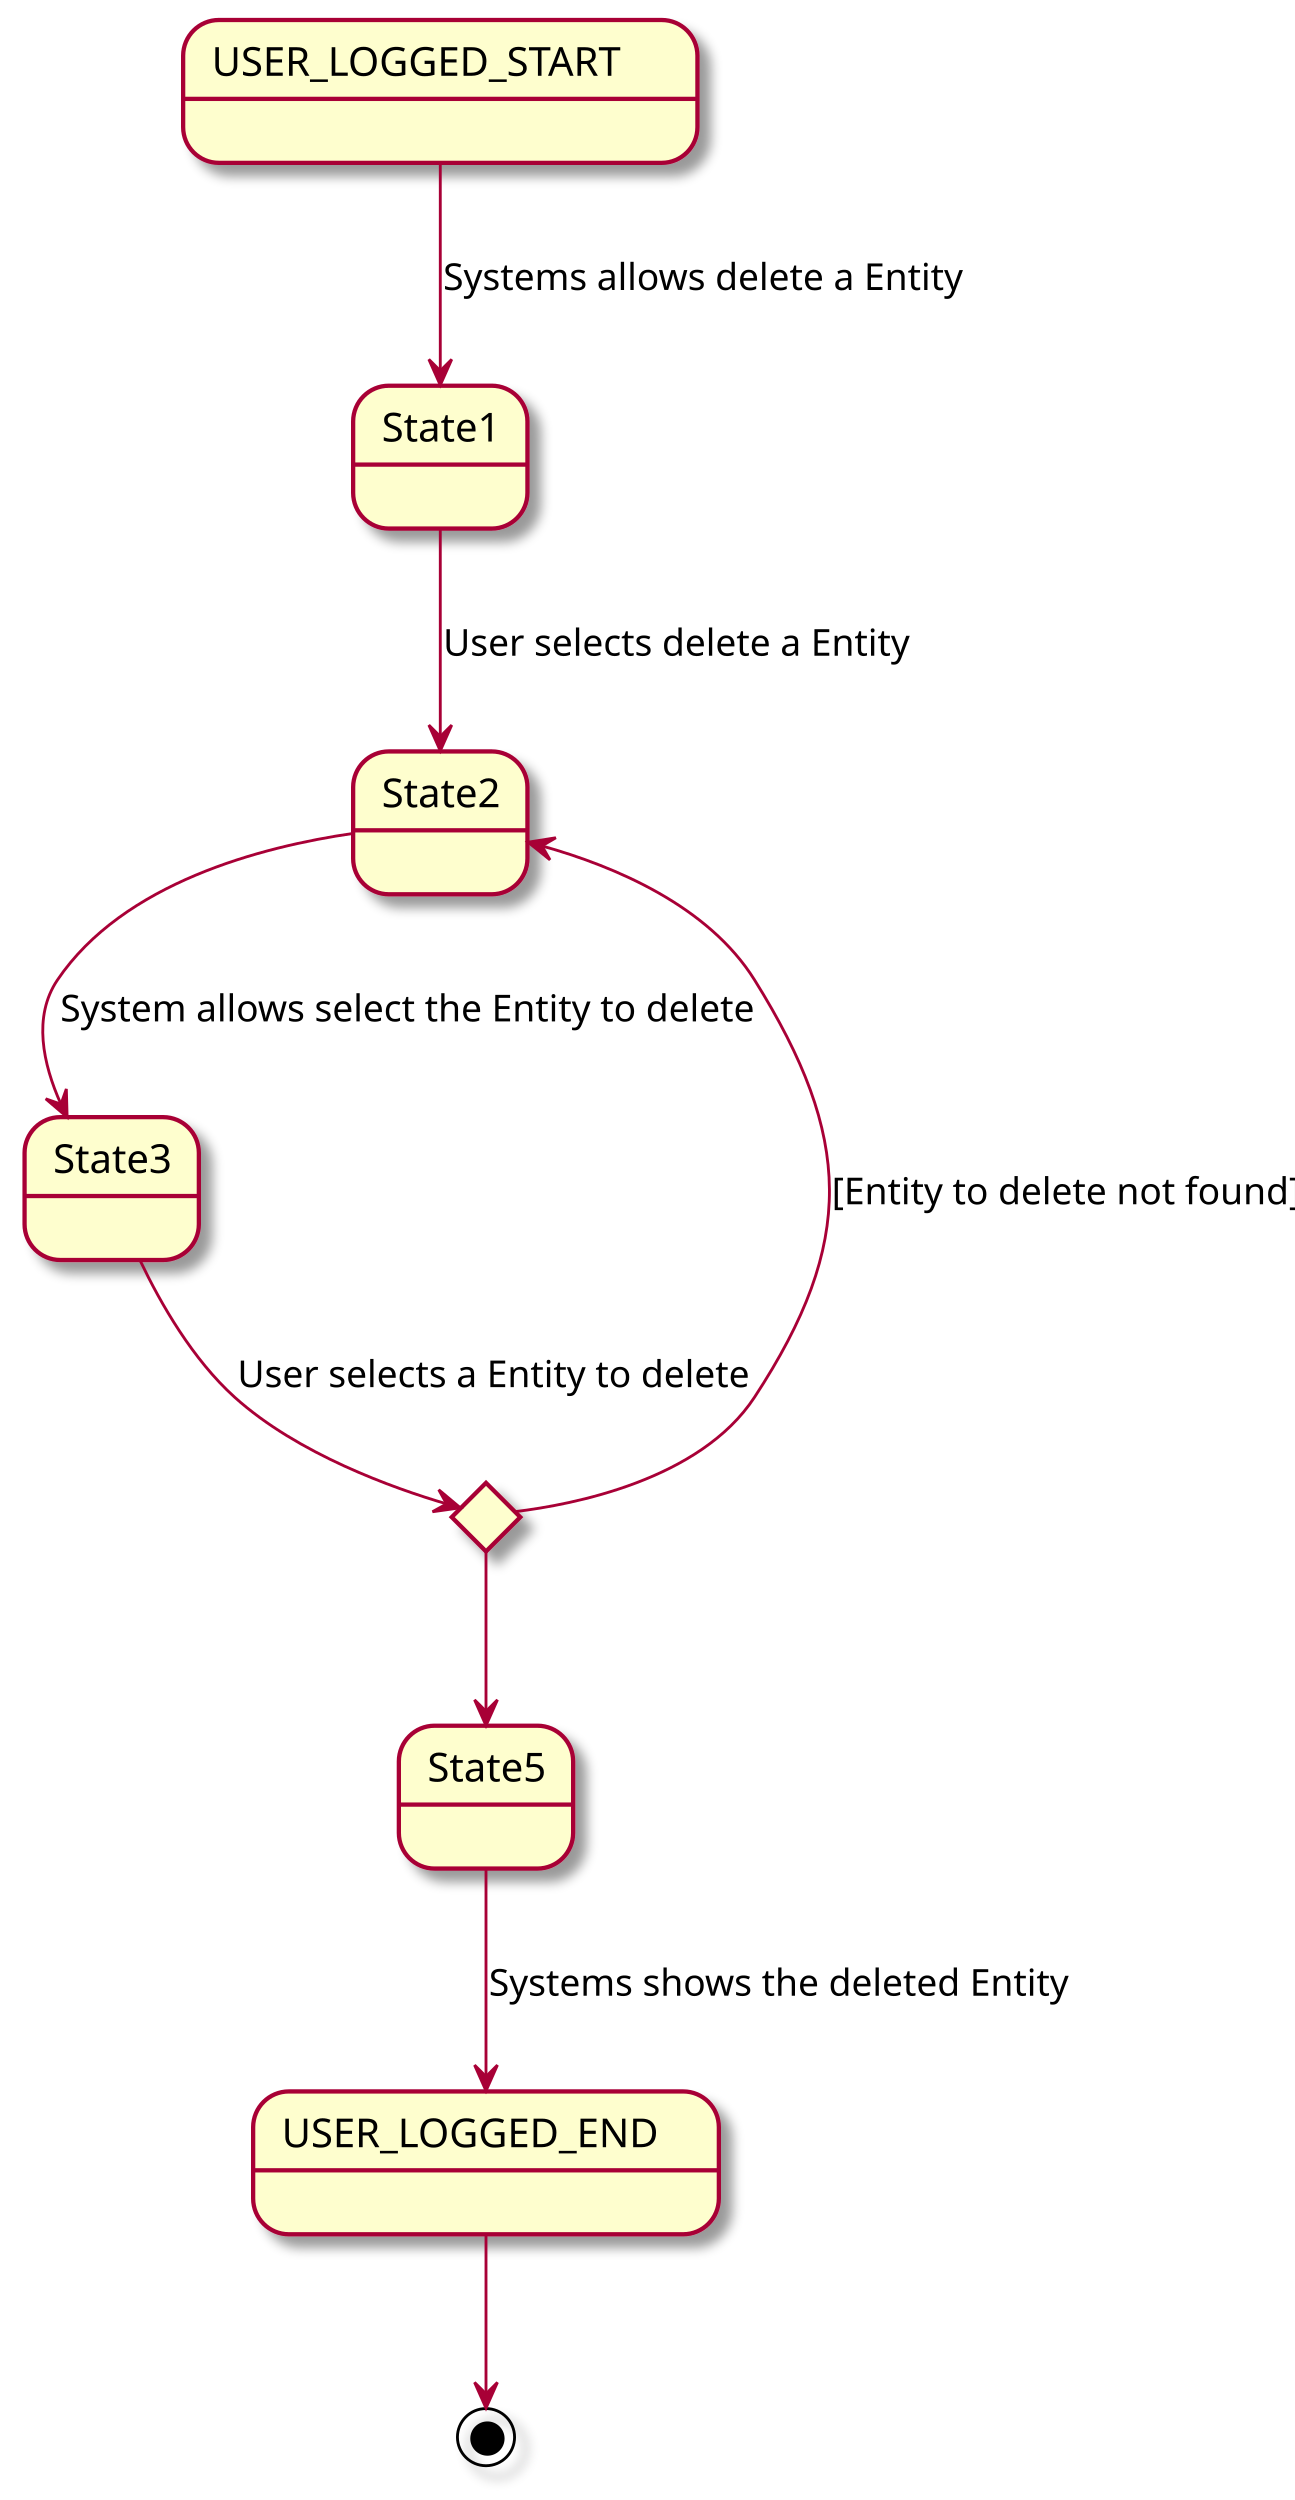
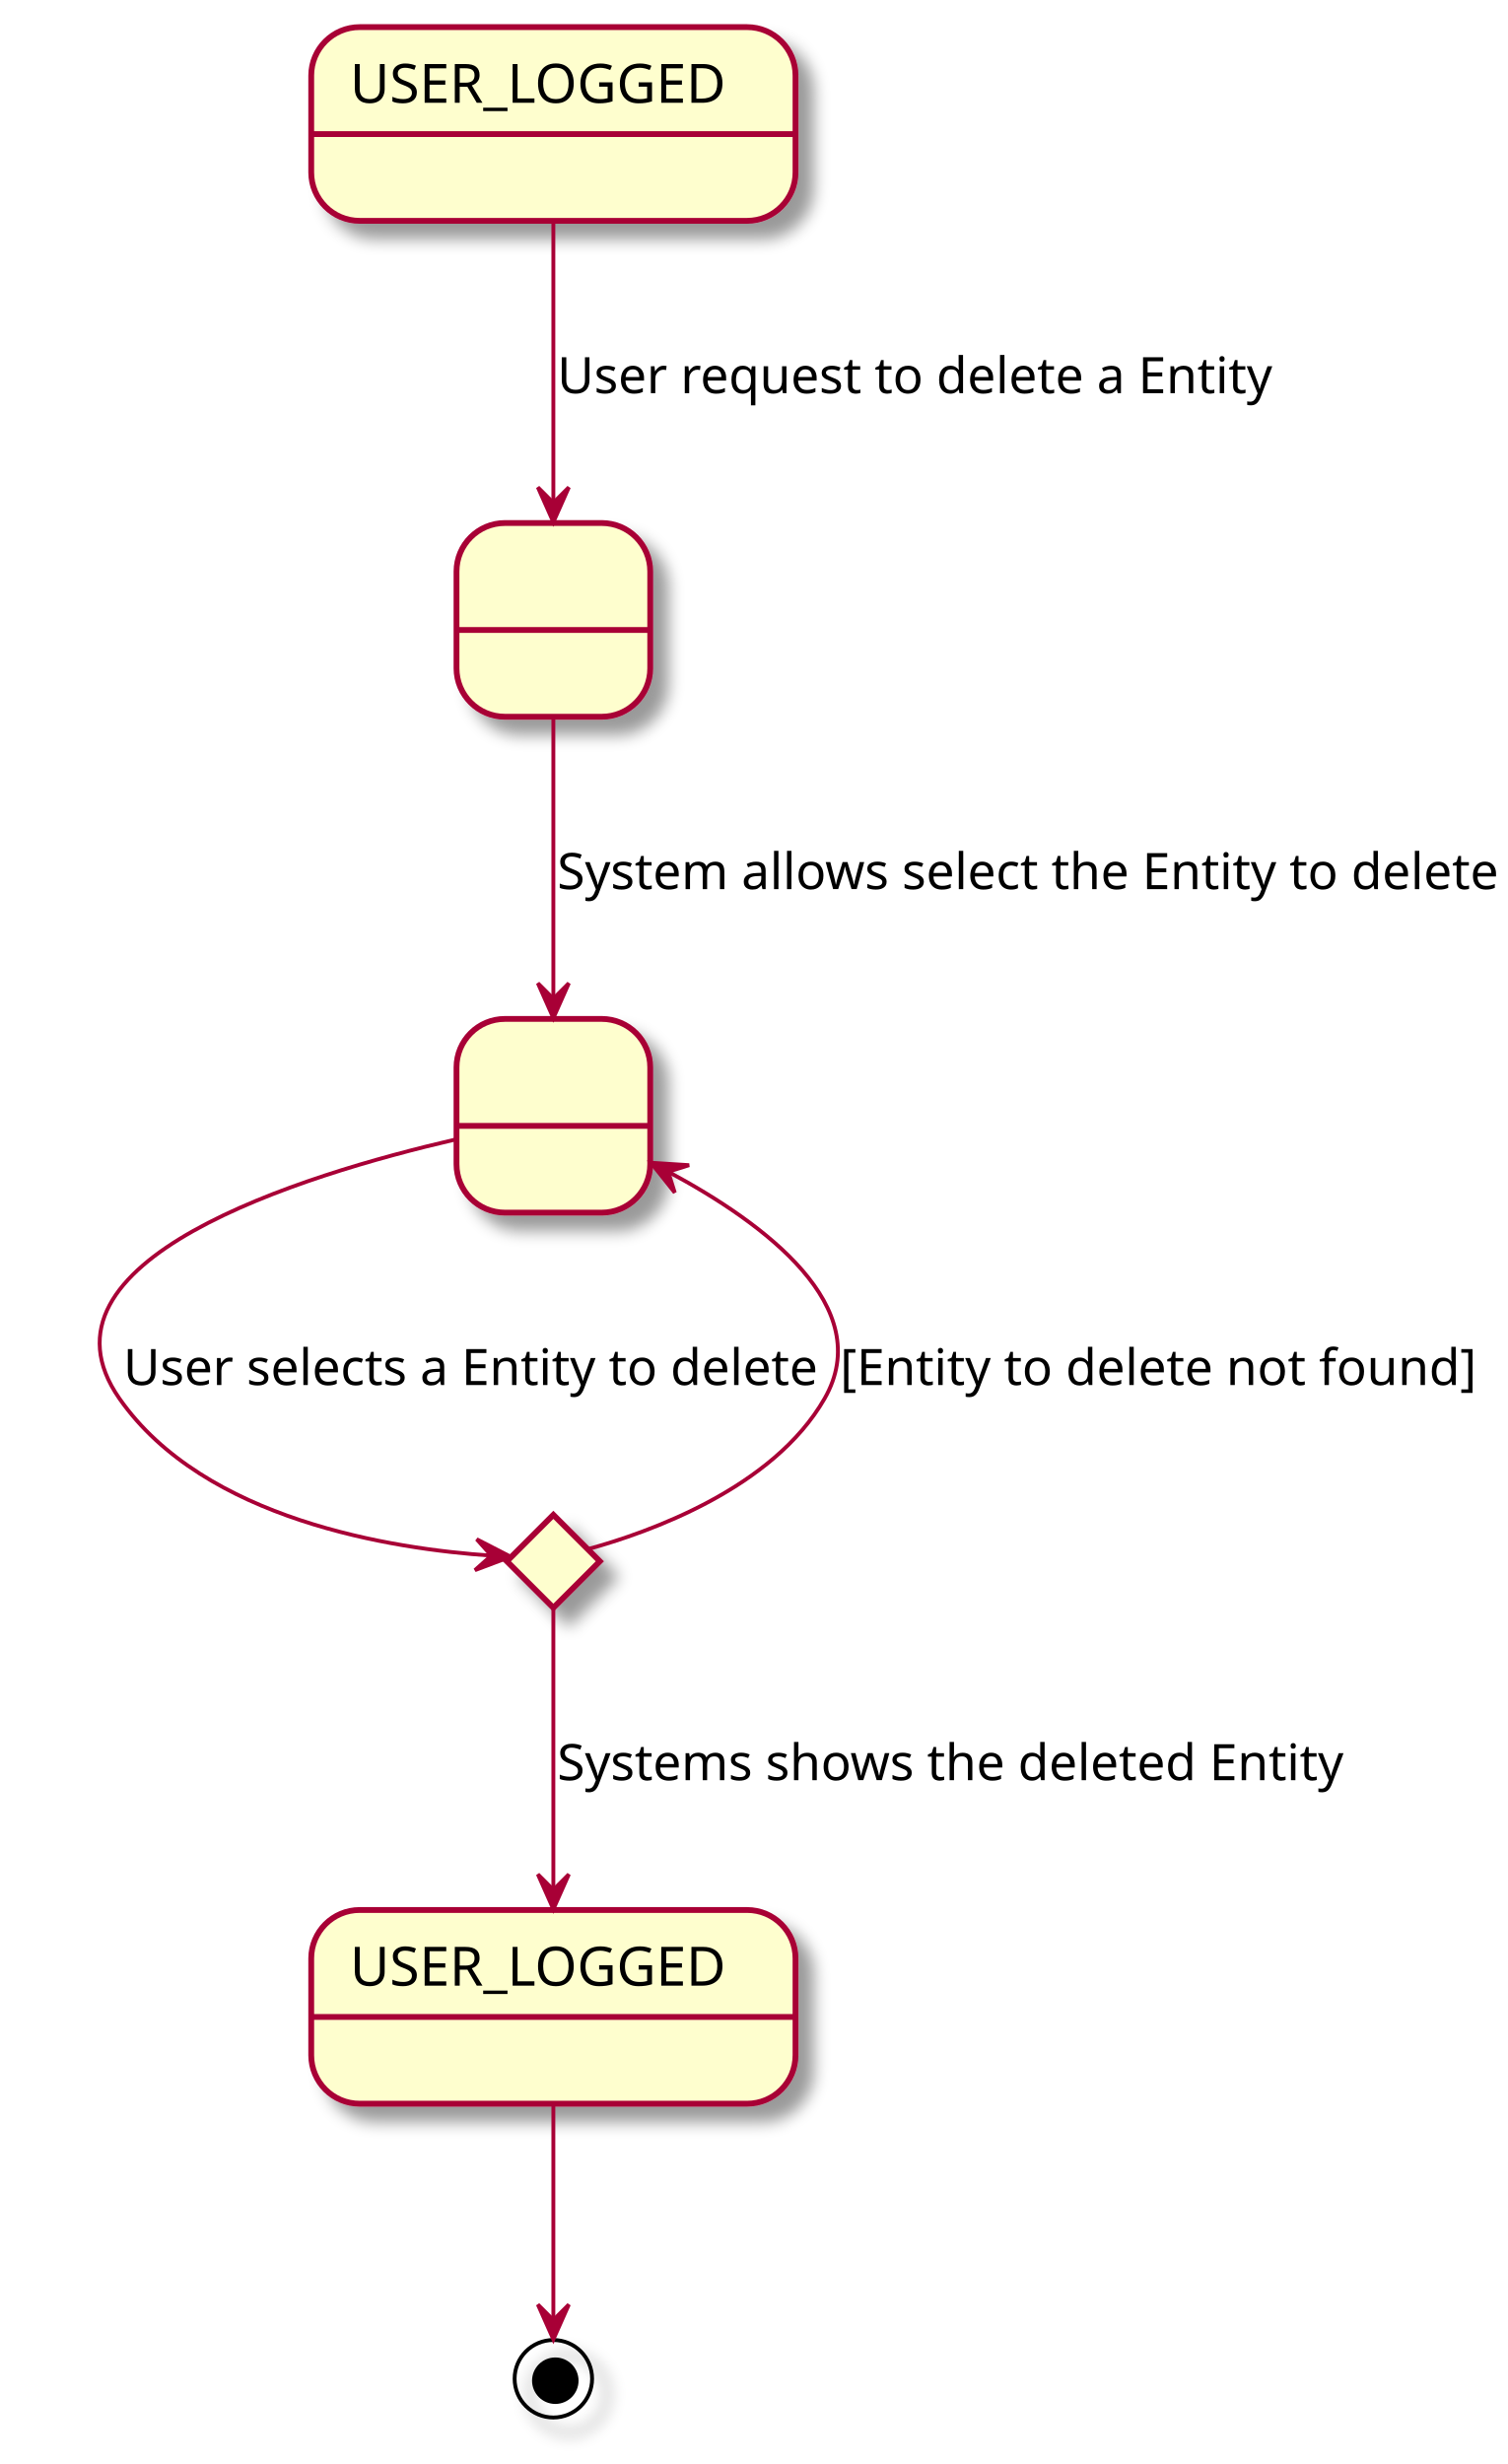
- <svg xmlns="http://www.w3.org/2000/svg" contentScriptType="application/ecmascript" contentStyleType="text/css" height="875px" preserveAspectRatio="none" style="width:453px;height:875px;" version="1.1" viewBox="0 0 453 875" width="453px" zoomAndPan="magnify">
+ <svg xmlns="http://www.w3.org/2000/svg" contentScriptType="application/ecmascript" contentStyleType="text/css" height="636px" preserveAspectRatio="none" style="width:389px;height:636px;background:#FFFFFF;" version="1.1" viewBox="0 0 389 636" width="389px" zoomAndPan="magnify">
  <defs>
-     <filter height="300%" id="f140f55b0ug0q6" width="300%" x="-1" y="-1">
+     <filter height="300%" id="fiyoa8i9mkigv" width="300%" x="-1" y="-1">
      <feGaussianBlur result="blurOut" stdDeviation="2.0" />
      <feColorMatrix in="blurOut" result="blurOut2" type="matrix" values="0 0 0 0 0 0 0 0 0 0 0 0 0 0 0 0 0 0 .4 0" />
      <feOffset dx="4.0" dy="4.0" in="blurOut2" result="blurOut3" />
      <feBlend in="SourceGraphic" in2="blurOut3" mode="normal" />
    </filter>
  </defs>
  <g>
-     <g id="USER_LOGGED_START">
-       <rect fill="#FEFECE" filter="url(#f140f55b0ug0q6)" height="50" rx="12.5" ry="12.5" style="stroke:#A80036;stroke-width:1.5;" width="180" x="64.1" y="7" />
-       <line style="stroke:#A80036;stroke-width:1.5;" x1="64.1" x2="244.1" y1="34.609" y2="34.609" />
-       <text fill="#000000" font-family="sans-serif" font-size="14" lengthAdjust="spacing" textLength="160" x="74.1" y="26.533">USER_LOGGED_START</text>
-     </g>
    <g id="State1">
-       <rect fill="#FEFECE" filter="url(#f140f55b0ug0q6)" height="50" rx="12.5" ry="12.5" style="stroke:#A80036;stroke-width:1.5;" width="61" x="123.6" y="135" />
-       <line style="stroke:#A80036;stroke-width:1.5;" x1="123.6" x2="184.6" y1="162.609" y2="162.609" />
-       <text fill="#000000" font-family="sans-serif" font-size="14" lengthAdjust="spacing" textLength="41" x="133.6" y="154.533">State1</text>
+       <rect fill="#FEFECE" filter="url(#fiyoa8i9mkigv)" height="50" rx="12.5" ry="12.5" style="stroke:#A80036;stroke-width:1.5;" width="50" x="117.83" y="135" />
+       <line style="stroke:#A80036;stroke-width:1.5;" x1="117.83" x2="167.83" y1="162.609" y2="162.609" />
+       <text fill="#000000" font-family="sans-serif" font-size="14" lengthAdjust="spacing" textLength="0" x="144.83" y="154.533" />
    </g>
    <g id="State2">
-       <rect fill="#FEFECE" filter="url(#f140f55b0ug0q6)" height="50" rx="12.5" ry="12.5" style="stroke:#A80036;stroke-width:1.5;" width="61" x="123.6" y="263" />
-       <line style="stroke:#A80036;stroke-width:1.5;" x1="123.6" x2="184.6" y1="290.609" y2="290.609" />
-       <text fill="#000000" font-family="sans-serif" font-size="14" lengthAdjust="spacing" textLength="41" x="133.6" y="282.533">State2</text>
+       <rect fill="#FEFECE" filter="url(#fiyoa8i9mkigv)" height="50" rx="12.5" ry="12.5" style="stroke:#A80036;stroke-width:1.5;" width="50" x="117.83" y="263" />
+       <line style="stroke:#A80036;stroke-width:1.5;" x1="117.83" x2="167.83" y1="290.609" y2="290.609" />
+       <text fill="#000000" font-family="sans-serif" font-size="14" lengthAdjust="spacing" textLength="0" x="144.83" y="282.533" />
    </g>
-     <g id="State3">
-       <rect fill="#FEFECE" filter="url(#f140f55b0ug0q6)" height="50" rx="12.5" ry="12.5" style="stroke:#A80036;stroke-width:1.5;" width="61" x="8.6" y="391" />
-       <line style="stroke:#A80036;stroke-width:1.5;" x1="8.6" x2="69.6" y1="418.609" y2="418.609" />
-       <text fill="#000000" font-family="sans-serif" font-size="14" lengthAdjust="spacing" textLength="41" x="18.599" y="410.533">State3</text>
-     </g>
-     <polygon fill="#FEFECE" filter="url(#f140f55b0ug0q6)" points="170.1,519,182.1,531,170.1,543,158.1,531,170.1,519" style="stroke:#A80036;stroke-width:1.5;" />
-     <g id="State5">
-       <rect fill="#FEFECE" filter="url(#f140f55b0ug0q6)" height="50" rx="12.5" ry="12.5" style="stroke:#A80036;stroke-width:1.5;" width="61" x="139.6" y="604" />
-       <line style="stroke:#A80036;stroke-width:1.5;" x1="139.6" x2="200.6" y1="631.609" y2="631.609" />
-       <text fill="#000000" font-family="sans-serif" font-size="14" lengthAdjust="spacing" textLength="41" x="149.6" y="623.533">State5</text>
+     <g id="USER_LOGGED_START">
+       <rect fill="#FEFECE" filter="url(#fiyoa8i9mkigv)" height="50" rx="12.5" ry="12.5" style="stroke:#A80036;stroke-width:1.5;" width="125" x="80.33" y="7" />
+       <line style="stroke:#A80036;stroke-width:1.5;" x1="80.33" x2="205.33" y1="34.609" y2="34.609" />
+       <text fill="#000000" font-family="sans-serif" font-size="14" lengthAdjust="spacing" textLength="105" x="90.33" y="26.533">USER_LOGGED</text>
    </g>
    <g id="USER_LOGGED_END">
-       <rect fill="#FEFECE" filter="url(#f140f55b0ug0q6)" height="50" rx="12.5" ry="12.5" style="stroke:#A80036;stroke-width:1.5;" width="163" x="88.6" y="732" />
-       <line style="stroke:#A80036;stroke-width:1.5;" x1="88.6" x2="251.6" y1="759.609" y2="759.609" />
-       <text fill="#000000" font-family="sans-serif" font-size="14" lengthAdjust="spacing" textLength="143" x="98.6" y="751.533">USER_LOGGED_END</text>
+       <rect fill="#FEFECE" filter="url(#fiyoa8i9mkigv)" height="50" rx="12.5" ry="12.5" style="stroke:#A80036;stroke-width:1.5;" width="125" x="80.33" y="493" />
+       <line style="stroke:#A80036;stroke-width:1.5;" x1="80.33" x2="205.33" y1="520.609" y2="520.609" />
+       <text fill="#000000" font-family="sans-serif" font-size="14" lengthAdjust="spacing" textLength="105" x="90.33" y="512.533">USER_LOGGED</text>
    </g>
-     <ellipse cx="170.1" cy="853" filter="url(#f140f55b0ug0q6)" rx="10" ry="10" style="stroke:#000000;stroke-width:1.0;fill:none;" />
-     <ellipse cx="170.6" cy="853.5" fill="#000000" rx="6" ry="6" style="stroke:none;stroke-width:1.0;" />
-     <path d="M154.1,57.29 C154.1,77.95 154.1,107.67 154.1,129.65 " fill="none" id="USER_LOGGED_START-to-State1" style="stroke:#A80036;stroke-width:1.0;" />
-     <polygon fill="#A80036" points="154.1,134.78,158.1,125.78,154.1,129.78,150.1,125.78,154.1,134.78" style="stroke:#A80036;stroke-width:1.0;" />
-     <text fill="#000000" font-family="sans-serif" font-size="13" lengthAdjust="spacing" textLength="180" x="155.1" y="101.495">Systems allows delete a Entity</text>
-     <path d="M154.1,185.29 C154.1,205.95 154.1,235.67 154.1,257.65 " fill="none" id="State1-to-State2" style="stroke:#A80036;stroke-width:1.0;" />
-     <polygon fill="#A80036" points="154.1,262.78,158.1,253.78,154.1,257.78,150.1,253.78,154.1,262.78" style="stroke:#A80036;stroke-width:1.0;" />
-     <text fill="#000000" font-family="sans-serif" font-size="13" lengthAdjust="spacing" textLength="161" x="155.1" y="229.495">User selects delete a Entity</text>
-     <path d="M123.54,291.7 C91.639,296.34 43.12,308.91 20.099,343 C11.46,355.8 15.02,372.34 21.279,386.34 " fill="none" id="State2-to-State3" style="stroke:#A80036;stroke-width:1.0;" />
-     <polygon fill="#A80036" points="23.489,390.98,23.218,381.135,21.334,386.469,16,384.584,23.489,390.98" style="stroke:#A80036;stroke-width:1.0;" />
-     <text fill="#000000" font-family="sans-serif" font-size="13" lengthAdjust="spacing" textLength="238" x="21.099" y="357.495">System allows select the Entity to delete</text>
-     <path d="M49.059,441.22 C56.349,456.53 67.51,475.83 82.1,489 C104.169,508.92 137.609,520.86 156.269,526.35 " fill="none" id="State3-to-c" style="stroke:#A80036;stroke-width:1.0;" />
-     <polygon fill="#A80036" points="161.119,527.73,153.56,521.417,156.311,526.36,151.368,529.111,161.119,527.73" style="stroke:#A80036;stroke-width:1.0;" />
-     <text fill="#000000" font-family="sans-serif" font-size="13" lengthAdjust="spacing" textLength="176" x="83.1" y="485.495">User selects a Entity to delete</text>
-     <path d="M189.839,296.12 C215.38,303.27 247.959,317.1 264.099,343 C298.42,398.07 299.649,434.71 264.099,489 C245.079,518.05 200.5,526.63 180.329,529.07 " fill="none" id="State2-backto-c" style="stroke:#A80036;stroke-width:1.0;" />
-     <polygon fill="#A80036" points="184.829,294.77,192.497,300.951,189.661,296.057,194.556,293.22,184.829,294.77" style="stroke:#A80036;stroke-width:1.0;" />
-     <text fill="#000000" font-family="sans-serif" font-size="13" lengthAdjust="spacing" textLength="154" x="291.099" y="421.495">[Entity to delete not found]</text>
-     <path d="M170.1,543.01 C170.1,556.52 170.1,579.94 170.1,598.77 " fill="none" id="c-to-State5" style="stroke:#A80036;stroke-width:1.0;" />
-     <polygon fill="#A80036" points="170.1,603.95,174.1,594.95,170.1,598.95,166.1,594.95,170.1,603.95" style="stroke:#A80036;stroke-width:1.0;" />
-     <path d="M170.1,654.29 C170.1,674.95 170.1,704.67 170.1,726.65 " fill="none" id="State5-to-USER_LOGGED_END" style="stroke:#A80036;stroke-width:1.0;" />
-     <polygon fill="#A80036" points="170.1,731.78,174.1,722.78,170.1,726.78,166.1,722.78,170.1,731.78" style="stroke:#A80036;stroke-width:1.0;" />
-     <text fill="#000000" font-family="sans-serif" font-size="13" lengthAdjust="spacing" textLength="199" x="171.1" y="698.495">Systems shows the deleted Entity</text>
-     <path d="M170.1,782.21 C170.1,799.84 170.1,823.13 170.1,837.84 " fill="none" id="USER_LOGGED_END-to-*end" style="stroke:#A80036;stroke-width:1.0;" />
-     <polygon fill="#A80036" points="170.1,842.84,174.1,833.84,170.1,837.84,166.1,833.84,170.1,842.84" style="stroke:#A80036;stroke-width:1.0;" />
+     <polygon fill="#FEFECE" filter="url(#fiyoa8i9mkigv)" points="142.83,391,154.83,403,142.83,415,130.83,403,142.83,391" style="stroke:#A80036;stroke-width:1.5;" />
+     <ellipse cx="142.83" cy="614" filter="url(#fiyoa8i9mkigv)" rx="10" ry="10" style="stroke:#000000;stroke-width:1.0;fill:none;" />
+     <ellipse cx="143.33" cy="614.5" fill="#000000" rx="6" ry="6" style="stroke:none;stroke-width:1.0;" />
+     <path d="M142.83,57.29 C142.83,77.95 142.83,107.67 142.83,129.65 " fill="none" id="USER_LOGGED_START-to-State1" style="stroke:#A80036;stroke-width:1.0;" />
+     <polygon fill="#A80036" points="142.83,134.78,146.83,125.78,142.83,129.78,138.83,125.78,142.83,134.78" style="stroke:#A80036;stroke-width:1.0;" />
+     <text fill="#000000" font-family="sans-serif" font-size="13" lengthAdjust="spacing" textLength="177" x="143.83" y="101.495">User request to delete a Entity</text>
+     <path d="M142.83,185.29 C142.83,205.95 142.83,235.67 142.83,257.65 " fill="none" id="State1-to-State2" style="stroke:#A80036;stroke-width:1.0;" />
+     <polygon fill="#A80036" points="142.83,262.78,146.83,253.78,142.83,257.78,138.83,253.78,142.83,262.78" style="stroke:#A80036;stroke-width:1.0;" />
+     <text fill="#000000" font-family="sans-serif" font-size="13" lengthAdjust="spacing" textLength="238" x="143.83" y="229.495">System allows select the Entity to delete</text>
+     <path d="M117.73,294.08 C77.62,303.36 6,325.47 30.83,361 C52.75,392.37 101.41,399.82 126.76,401.53 " fill="none" id="State2-to-c" style="stroke:#A80036;stroke-width:1.0;" />
+     <polygon fill="#A80036" points="131.8,401.81,123.044,397.302,126.808,401.524,122.586,405.288,131.8,401.81" style="stroke:#A80036;stroke-width:1.0;" />
+     <text fill="#000000" font-family="sans-serif" font-size="13" lengthAdjust="spacing" textLength="176" x="31.83" y="357.495">User selects a Entity to delete</text>
+     <path d="M172.59,302.51 C197.3,315.75 226.38,337.36 212.83,361 C199.52,384.22 167.41,395.56 151.73,399.86 " fill="none" id="State2-backto-c" style="stroke:#A80036;stroke-width:1.0;" />
+     <polygon fill="#A80036" points="168.04,300.13,174.164,307.844,172.471,302.446,177.869,300.753,168.04,300.13" style="stroke:#A80036;stroke-width:1.0;" />
+     <text fill="#000000" font-family="sans-serif" font-size="13" lengthAdjust="spacing" textLength="153" x="216.83" y="357.495">[Entity to delete not found]</text>
+     <path d="M142.83,415.25 C142.83,431.96 142.83,463.91 142.83,487.57 " fill="none" id="c-to-USER_LOGGED_END" style="stroke:#A80036;stroke-width:1.0;" />
+     <polygon fill="#A80036" points="142.83,492.79,146.83,483.79,142.83,487.79,138.83,483.79,142.83,492.79" style="stroke:#A80036;stroke-width:1.0;" />
+     <text fill="#000000" font-family="sans-serif" font-size="13" lengthAdjust="spacing" textLength="199" x="143.83" y="459.495">Systems shows the deleted Entity</text>
+     <path d="M142.83,543.21 C142.83,560.84 142.83,584.13 142.83,598.84 " fill="none" id="USER_LOGGED_END-to-*end" style="stroke:#A80036;stroke-width:1.0;" />
+     <polygon fill="#A80036" points="142.83,603.84,146.83,594.84,142.83,598.84,138.83,594.84,142.83,603.84" style="stroke:#A80036;stroke-width:1.0;" />
  </g>
</svg>
